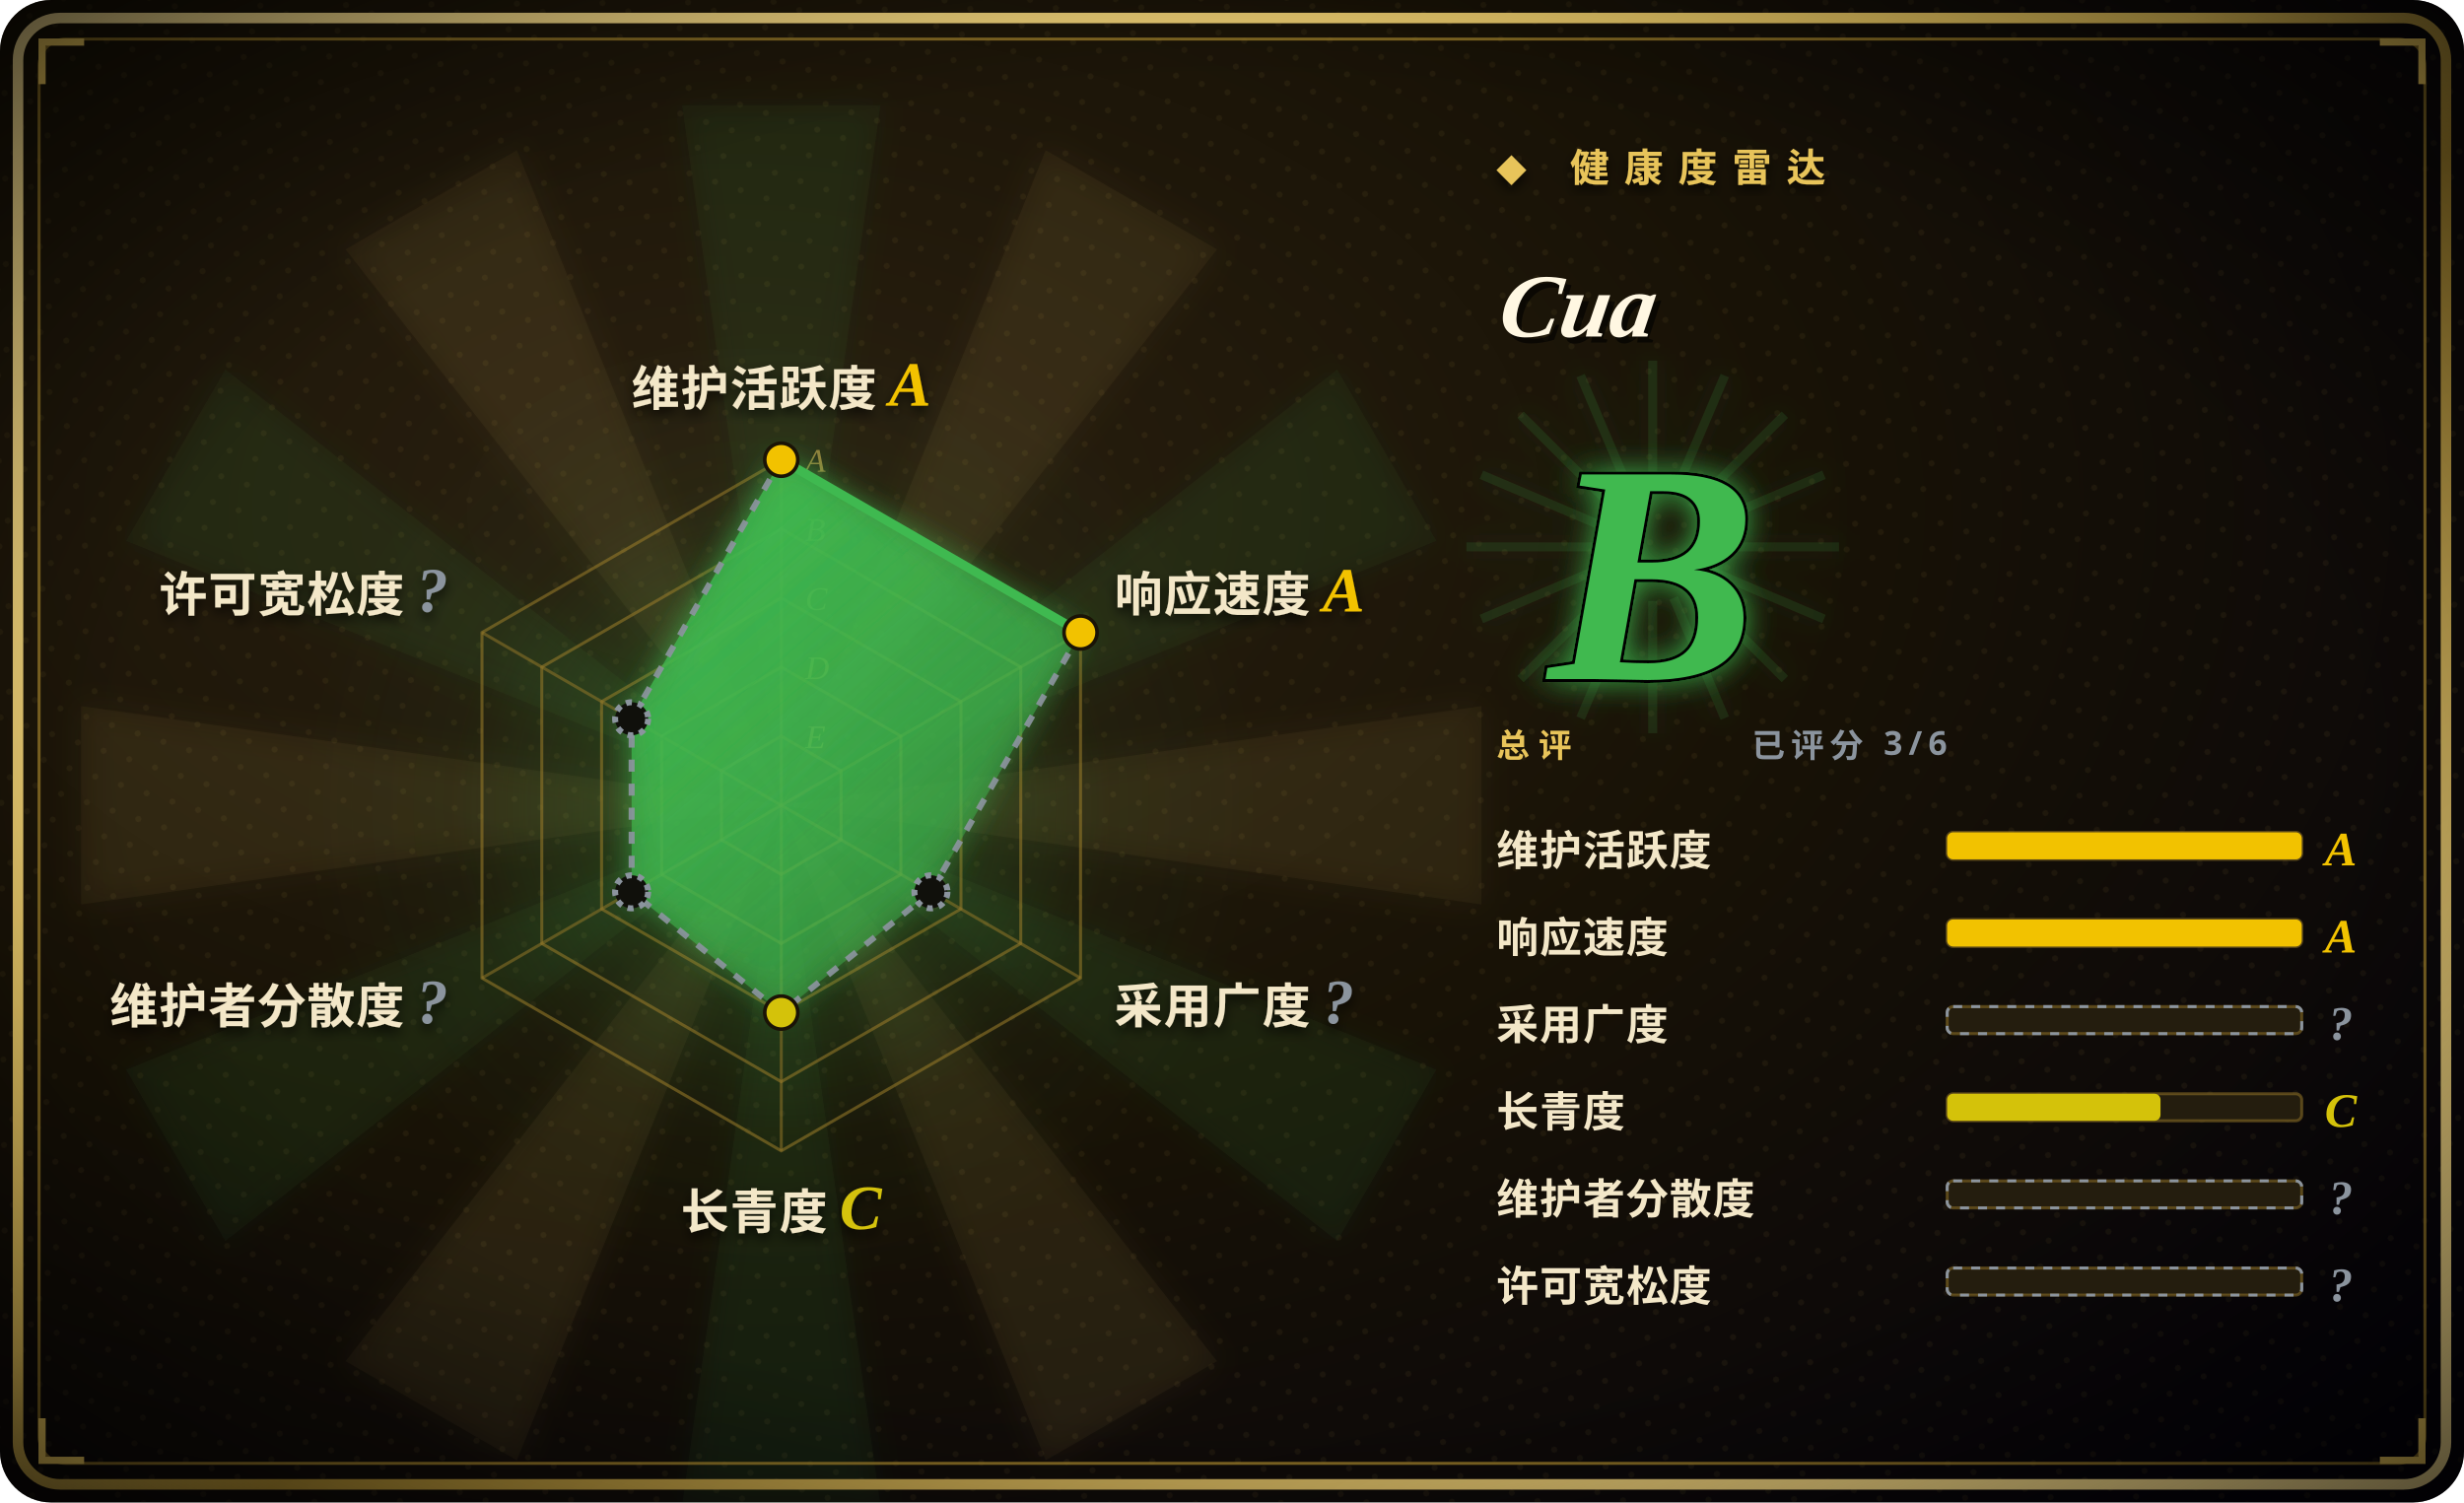
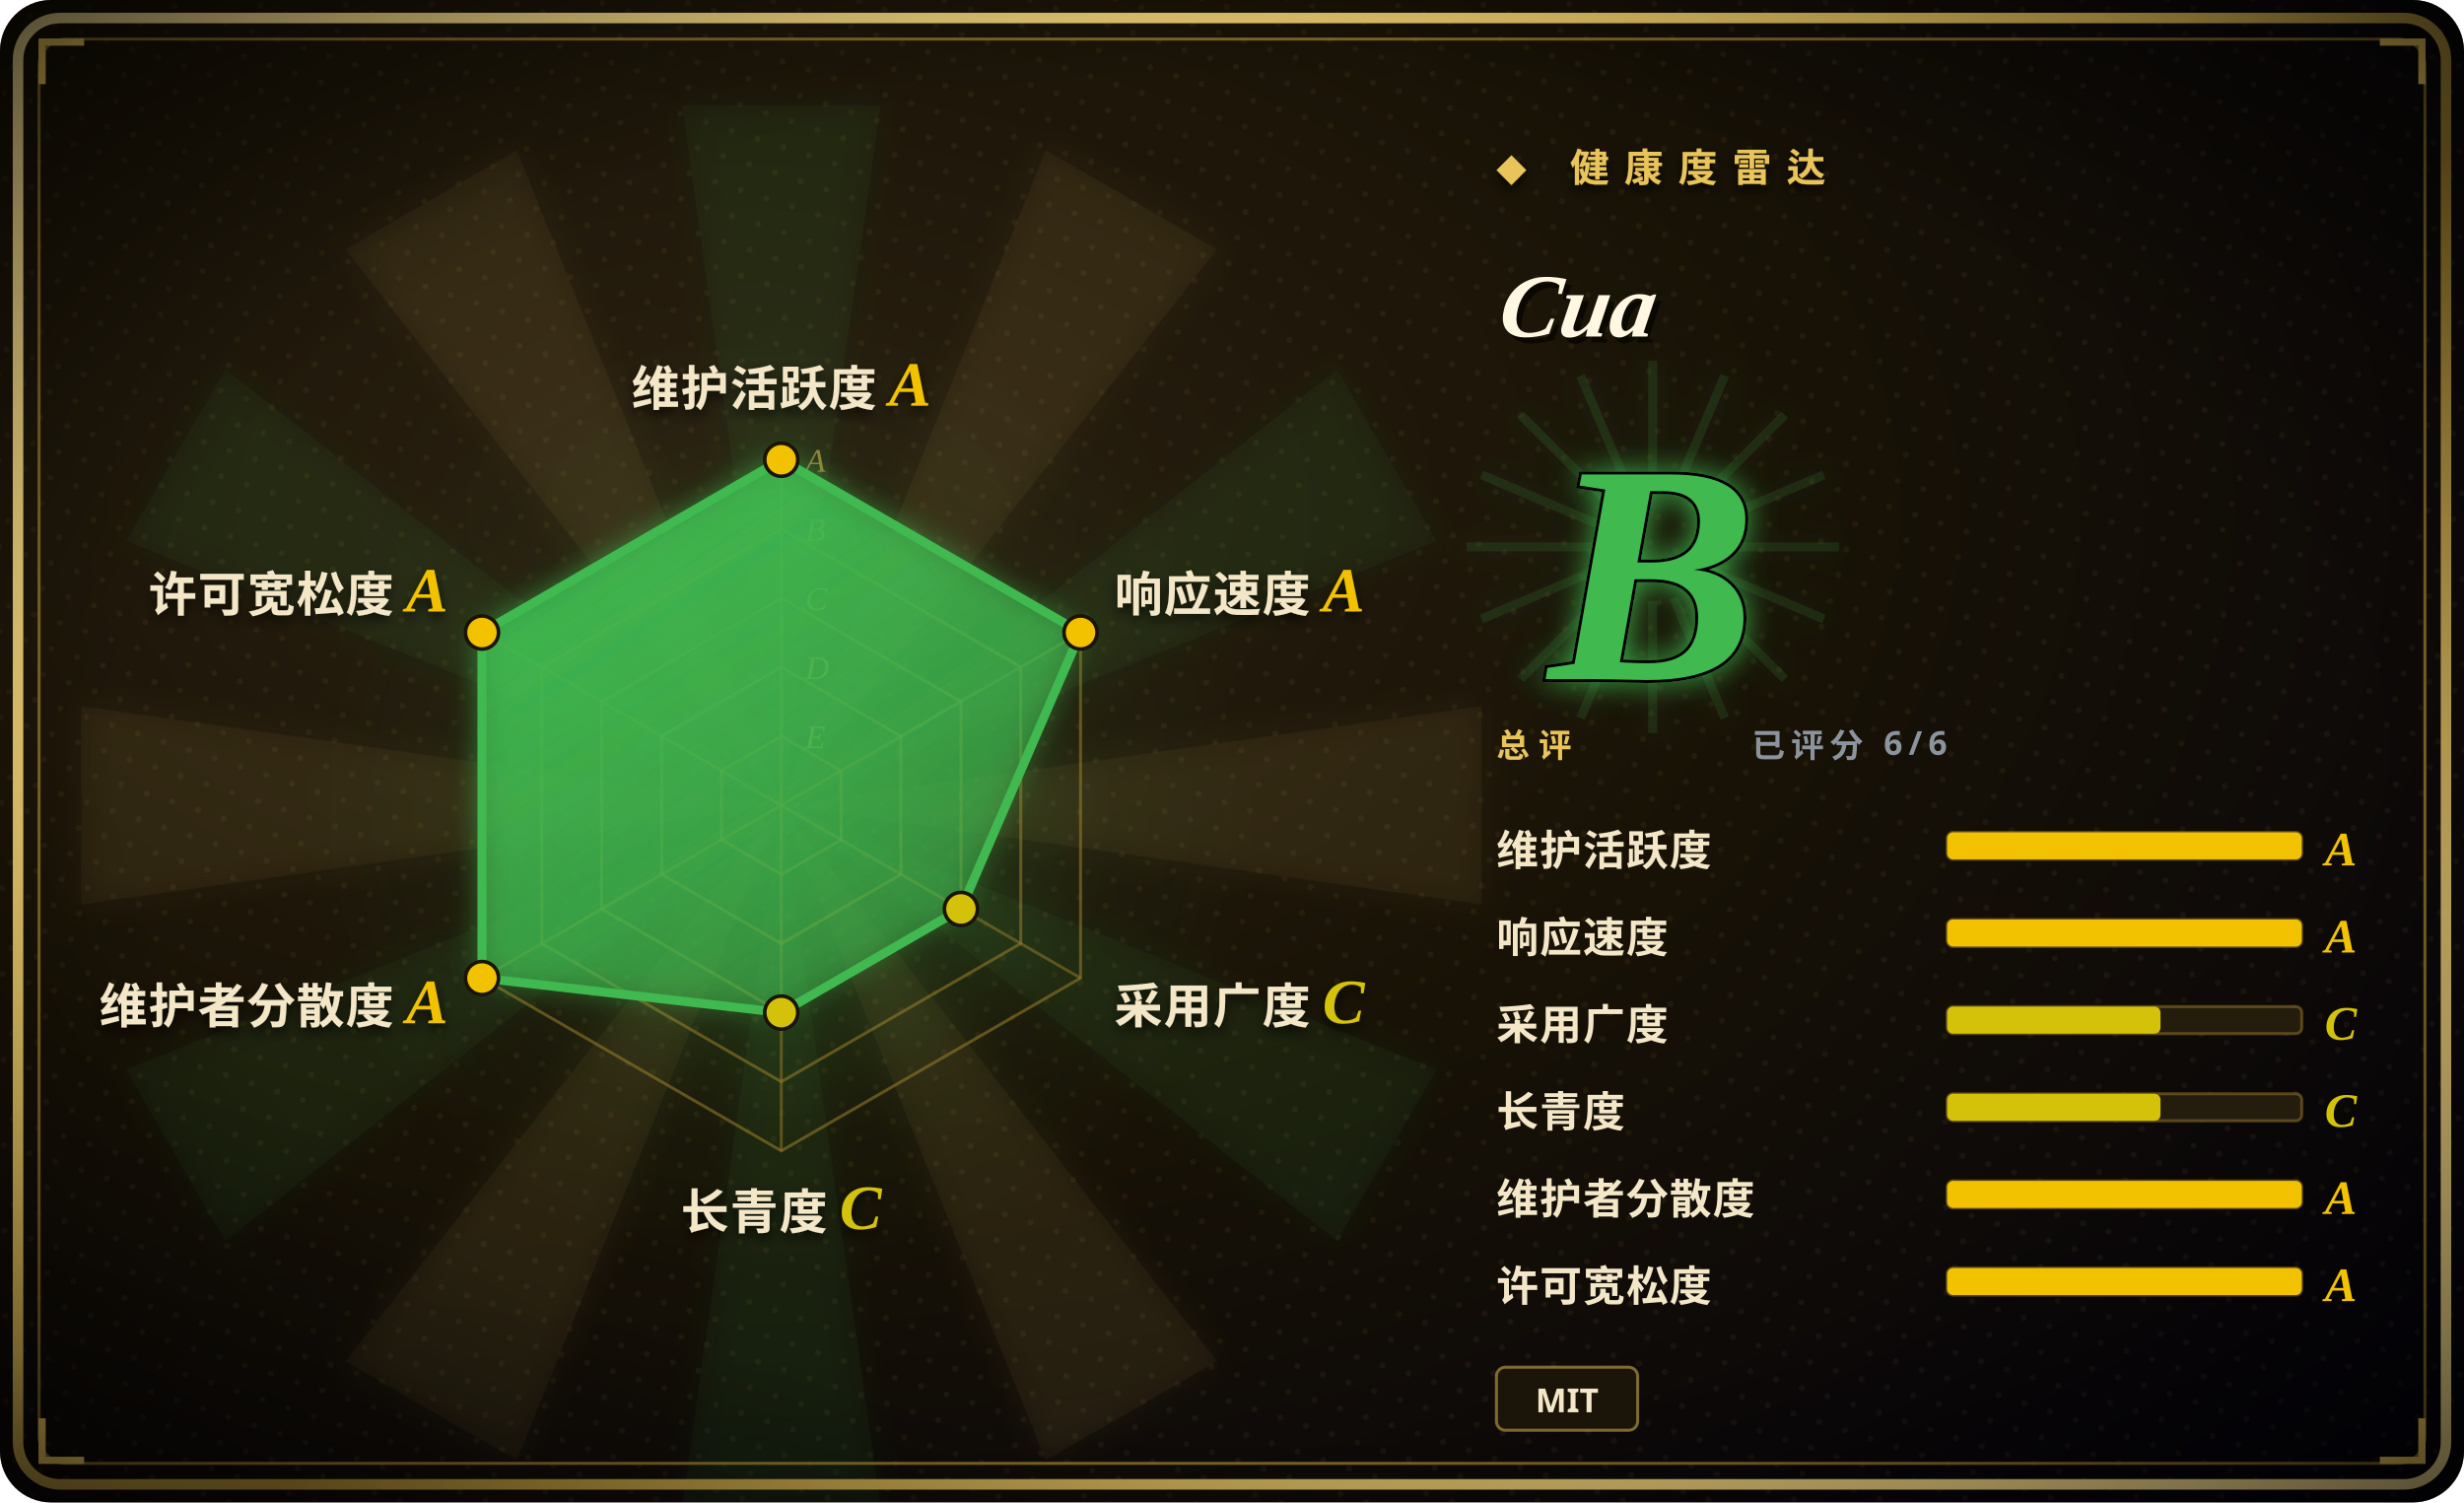
<svg xmlns="http://www.w3.org/2000/svg" width="820" height="500" viewBox="0 0 820 500">
  <defs>
    <radialGradient id="bg" cx="30%" cy="34%" r="90%">
      <stop offset="0%" stop-color="#2a2010" />
      <stop offset="48%" stop-color="#181206" />
      <stop offset="100%" stop-color="#05030a" />
    </radialGradient>
    <radialGradient id="vig" cx="50%" cy="50%" r="72%">
      <stop offset="62%" stop-color="#000000" stop-opacity="0" />
      <stop offset="100%" stop-color="#000000" stop-opacity="0.72" />
    </radialGradient>
    <linearGradient id="frame" x1="0" y1="0" x2="1" y2="1">
      <stop offset="0%" stop-color="#f6dd92" />
      <stop offset="45%" stop-color="#E8C45A" />
      <stop offset="55%" stop-color="#9c7d2a" />
      <stop offset="100%" stop-color="#f6dd92" />
    </linearGradient>
    <linearGradient id="poly" x1="0" y1="0" x2="0.7" y2="1">
      <stop offset="0%" stop-color="#3FB950" stop-opacity="0.92" />
      <stop offset="100%" stop-color="#3FB950" stop-opacity="0.34" />
    </linearGradient>
    <radialGradient id="halo" cx="50%" cy="50%" r="50%">
      <stop offset="0%" stop-color="#3FB950" stop-opacity="0.34" />
      <stop offset="68%" stop-color="#3FB950" stop-opacity="0.04" />
      <stop offset="100%" stop-color="#3FB950" stop-opacity="0" />
    </radialGradient>
    <filter id="glow" x="-60%" y="-60%" width="220%" height="220%">
      <feGaussianBlur stdDeviation="5" result="b" />
      <feMerge>
        <feMergeNode in="b" />
        <feMergeNode in="SourceGraphic" />
      </feMerge>
    </filter>
    <filter id="soft" x="-30%" y="-30%" width="160%" height="160%">
      <feDropShadow dx="0" dy="2" stdDeviation="2" flood-color="#000" flood-opacity="0.7" />
    </filter>
    <pattern id="halftone" width="9" height="9" patternUnits="userSpaceOnUse" patternTransform="rotate(18)">
      <circle cx="2" cy="2" r="1" fill="#E8C45A" fill-opacity="0.06" />
    </pattern>
  </defs>
  <rect width="820" height="500" rx="17" fill="url(#bg)" />
  <rect width="820" height="500" rx="17" fill="url(#halftone)" />
  <g opacity="0.5" filter="url(#glow)">
    <path d="M260,268 L493,235 L493,301 Z" fill="#E8C45A" fill-opacity="0.10" />
    <path d="M260,268 L478,356 L445,413 Z" fill="#3FB950" fill-opacity="0.10" />
    <path d="M260,268 L405,453 L348,486 Z" fill="#E8C45A" fill-opacity="0.10" />
    <path d="M260,268 L293,501 L227,501 Z" fill="#3FB950" fill-opacity="0.10" />
    <path d="M260,268 L172,486 L115,453 Z" fill="#E8C45A" fill-opacity="0.10" />
    <path d="M260,268 L75,413 L42,356 Z" fill="#3FB950" fill-opacity="0.10" />
    <path d="M260,268 L27,301 L27,235 Z" fill="#E8C45A" fill-opacity="0.10" />
    <path d="M260,268 L42,180 L75,123 Z" fill="#3FB950" fill-opacity="0.10" />
    <path d="M260,268 L115,83 L172,50 Z" fill="#E8C45A" fill-opacity="0.10" />
    <path d="M260,268 L227,35 L293,35 Z" fill="#3FB950" fill-opacity="0.10" />
    <path d="M260,268 L348,50 L405,83 Z" fill="#E8C45A" fill-opacity="0.10" />
    <path d="M260,268 L445,123 L478,180 Z" fill="#3FB950" fill-opacity="0.10" />
  </g>
  <circle cx="260" cy="268" r="161" fill="url(#halo)" />
  <rect x="6" y="6" width="808" height="488" rx="14" fill="none" stroke="url(#frame)" stroke-width="3.5" />
  <rect x="13" y="13" width="794" height="474" rx="9" fill="none" stroke="#9c7d2a" stroke-width="1" stroke-opacity="0.8" />
  <path d="M14,28 L14,14 L28,14" fill="none" stroke="#E8C45A" stroke-width="2.4" />
  <path d="M806,28 L806,14 L792,14" fill="none" stroke="#E8C45A" stroke-width="2.4" />
  <path d="M14,472 L14,486 L28,486" fill="none" stroke="#E8C45A" stroke-width="2.4" />
  <path d="M806,472 L806,486 L792,486" fill="none" stroke="#E8C45A" stroke-width="2.4" />
  <rect width="820" height="500" rx="17" fill="url(#vig)" />
  <polygon points="260.0,153.0 359.6,210.5 359.6,325.5 260.0,383.0 160.4,325.5 160.4,210.5" fill="none" stroke="#9c7d2a" stroke-opacity="0.55" stroke-width="1" />
  <polygon points="260.0,176.0 339.7,222.0 339.7,314.0 260.0,360.0 180.3,314.0 180.3,222.0" fill="none" stroke="#9c7d2a" stroke-opacity="0.55" stroke-width="1" />
  <polygon points="260.0,199.0 319.8,233.5 319.8,302.5 260.0,337.0 200.2,302.5 200.2,233.5" fill="none" stroke="#9c7d2a" stroke-opacity="0.55" stroke-width="1" />
  <polygon points="260.0,222.0 299.8,245.0 299.8,291.0 260.0,314.0 220.2,291.0 220.2,245.0" fill="none" stroke="#9c7d2a" stroke-opacity="0.55" stroke-width="1" />
  <polygon points="260.0,245.0 279.9,256.5 279.9,279.5 260.0,291.0 240.1,279.5 240.1,256.5" fill="none" stroke="#9c7d2a" stroke-opacity="0.55" stroke-width="1" />
  <line x1="260" y1="268" x2="260.0" y2="153.0" stroke="#9c7d2a" stroke-opacity="0.5" stroke-width="1" />
  <line x1="260" y1="268" x2="359.6" y2="210.5" stroke="#9c7d2a" stroke-opacity="0.5" stroke-width="1" />
  <line x1="260" y1="268" x2="359.6" y2="325.5" stroke="#9c7d2a" stroke-opacity="0.5" stroke-width="1" />
  <line x1="260" y1="268" x2="260.0" y2="383.0" stroke="#9c7d2a" stroke-opacity="0.5" stroke-width="1" />
  <line x1="260" y1="268" x2="160.4" y2="325.5" stroke="#9c7d2a" stroke-opacity="0.5" stroke-width="1" />
  <line x1="260" y1="268" x2="160.4" y2="210.5" stroke="#9c7d2a" stroke-opacity="0.5" stroke-width="1" />
  <text x="268" y="157.0" font-size="11" font-style="italic" fill="#E8C45A" fill-opacity="0.55" font-family="'Georgia','Times New Roman',serif">A</text>
  <text x="268" y="180.0" font-size="11" font-style="italic" fill="#E8C45A" fill-opacity="0.55" font-family="'Georgia','Times New Roman',serif">B</text>
  <text x="268" y="203.0" font-size="11" font-style="italic" fill="#E8C45A" fill-opacity="0.55" font-family="'Georgia','Times New Roman',serif">C</text>
  <text x="268" y="226.0" font-size="11" font-style="italic" fill="#E8C45A" fill-opacity="0.55" font-family="'Georgia','Times New Roman',serif">D</text>
  <text x="268" y="249.0" font-size="11" font-style="italic" fill="#E8C45A" fill-opacity="0.55" font-family="'Georgia','Times New Roman',serif">E</text>
-   <polygon points="260.0,153.0 359.6,210.5 309.8,296.8 260.0,337.0 210.2,296.8 210.2,239.2" fill="url(#poly)" filter="url(#glow)" />
+   <polygon points="260.0,153.0 359.6,210.5 319.8,302.5 260.0,337.0 160.4,325.5 160.4,210.5" fill="url(#poly)" filter="url(#glow)" />
  <line x1="260.0" y1="153.0" x2="359.6" y2="210.5" stroke="#3FB950" stroke-width="3" />
-   <line x1="359.6" y1="210.5" x2="309.8" y2="296.8" stroke="#8B949E" stroke-width="2" stroke-dasharray="4 4" stroke-opacity="0.92" />
-   <line x1="309.8" y1="296.8" x2="260.0" y2="337.0" stroke="#8B949E" stroke-width="2" stroke-dasharray="4 4" stroke-opacity="0.92" />
-   <line x1="260.0" y1="337.0" x2="210.2" y2="296.8" stroke="#8B949E" stroke-width="2" stroke-dasharray="4 4" stroke-opacity="0.92" />
-   <line x1="210.2" y1="296.8" x2="210.2" y2="239.2" stroke="#8B949E" stroke-width="2" stroke-dasharray="4 4" stroke-opacity="0.92" />
-   <line x1="210.2" y1="239.2" x2="260.0" y2="153.0" stroke="#8B949E" stroke-width="2" stroke-dasharray="4 4" stroke-opacity="0.92" />
+   <line x1="359.6" y1="210.5" x2="319.8" y2="302.5" stroke="#3FB950" stroke-width="3" />
+   <line x1="319.8" y1="302.5" x2="260.0" y2="337.0" stroke="#3FB950" stroke-width="3" />
+   <line x1="260.0" y1="337.0" x2="160.4" y2="325.5" stroke="#3FB950" stroke-width="3" />
+   <line x1="160.4" y1="325.5" x2="160.4" y2="210.5" stroke="#3FB950" stroke-width="3" />
+   <line x1="160.4" y1="210.5" x2="260.0" y2="153.0" stroke="#3FB950" stroke-width="3" />
  <circle cx="260.0" cy="153.0" r="5.5" fill="#F2C200" stroke="#1a1306" stroke-width="1.2" />
  <circle cx="359.6" cy="210.5" r="5.5" fill="#F2C200" stroke="#1a1306" stroke-width="1.2" />
-   <circle cx="309.8" cy="296.8" r="5.5" fill="#10100b" stroke="#8B949E" stroke-width="2" stroke-dasharray="2 2" />
+   <circle cx="319.8" cy="302.5" r="5.5" fill="#D4C20A" stroke="#1a1306" stroke-width="1.2" />
  <circle cx="260.0" cy="337.0" r="5.5" fill="#D4C20A" stroke="#1a1306" stroke-width="1.2" />
-   <circle cx="210.2" cy="296.8" r="5.5" fill="#10100b" stroke="#8B949E" stroke-width="2" stroke-dasharray="2 2" />
-   <circle cx="210.2" cy="239.2" r="5.5" fill="#10100b" stroke="#8B949E" stroke-width="2" stroke-dasharray="2 2" />
+   <circle cx="160.4" cy="325.5" r="5.5" fill="#F2C200" stroke="#1a1306" stroke-width="1.2" />
+   <circle cx="160.4" cy="210.5" r="5.5" fill="#F2C200" stroke="#1a1306" stroke-width="1.2" />
  <text x="260.0" y="135.0" font-size="16" font-weight="900" fill="#f3e7c8" text-anchor="middle" font-family="'PingFang SC','Hiragino Sans GB','Heiti SC','Microsoft YaHei',sans-serif" letter-spacing="0.4" filter="url(#soft)">维护活跃度 <tspan fill="#F2C200" font-family="'Georgia','Times New Roman',serif" font-style="italic" font-size="21">A</tspan>
  </text>
  <text x="370.9" y="203.5" font-size="16" font-weight="900" fill="#f3e7c8" text-anchor="start" font-family="'PingFang SC','Hiragino Sans GB','Heiti SC','Microsoft YaHei',sans-serif" letter-spacing="0.4" filter="url(#soft)">响应速度 <tspan fill="#F2C200" font-family="'Georgia','Times New Roman',serif" font-style="italic" font-size="21">A</tspan>
  </text>
-   <text x="370.9" y="340.5" font-size="16" font-weight="900" fill="#f3e7c8" text-anchor="start" font-family="'PingFang SC','Hiragino Sans GB','Heiti SC','Microsoft YaHei',sans-serif" letter-spacing="0.4" filter="url(#soft)">采用广度 <tspan fill="#8B949E" font-family="'Georgia','Times New Roman',serif" font-style="italic" font-size="21">?</tspan>
+   <text x="370.9" y="340.5" font-size="16" font-weight="900" fill="#f3e7c8" text-anchor="start" font-family="'PingFang SC','Hiragino Sans GB','Heiti SC','Microsoft YaHei',sans-serif" letter-spacing="0.4" filter="url(#soft)">采用广度 <tspan fill="#D4C20A" font-family="'Georgia','Times New Roman',serif" font-style="italic" font-size="21">C</tspan>
  </text>
  <text x="260.0" y="409.0" font-size="16" font-weight="900" fill="#f3e7c8" text-anchor="middle" font-family="'PingFang SC','Hiragino Sans GB','Heiti SC','Microsoft YaHei',sans-serif" letter-spacing="0.4" filter="url(#soft)">长青度 <tspan fill="#D4C20A" font-family="'Georgia','Times New Roman',serif" font-style="italic" font-size="21">C</tspan>
  </text>
-   <text x="149.1" y="340.5" font-size="16" font-weight="900" fill="#f3e7c8" text-anchor="end" font-family="'PingFang SC','Hiragino Sans GB','Heiti SC','Microsoft YaHei',sans-serif" letter-spacing="0.4" filter="url(#soft)">维护者分散度 <tspan fill="#8B949E" font-family="'Georgia','Times New Roman',serif" font-style="italic" font-size="21">?</tspan>
+   <text x="149.1" y="340.5" font-size="16" font-weight="900" fill="#f3e7c8" text-anchor="end" font-family="'PingFang SC','Hiragino Sans GB','Heiti SC','Microsoft YaHei',sans-serif" letter-spacing="0.4" filter="url(#soft)">维护者分散度 <tspan fill="#F2C200" font-family="'Georgia','Times New Roman',serif" font-style="italic" font-size="21">A</tspan>
  </text>
-   <text x="149.1" y="203.5" font-size="16" font-weight="900" fill="#f3e7c8" text-anchor="end" font-family="'PingFang SC','Hiragino Sans GB','Heiti SC','Microsoft YaHei',sans-serif" letter-spacing="0.4" filter="url(#soft)">许可宽松度 <tspan fill="#8B949E" font-family="'Georgia','Times New Roman',serif" font-style="italic" font-size="21">?</tspan>
+   <text x="149.1" y="203.5" font-size="16" font-weight="900" fill="#f3e7c8" text-anchor="end" font-family="'PingFang SC','Hiragino Sans GB','Heiti SC','Microsoft YaHei',sans-serif" letter-spacing="0.4" filter="url(#soft)">许可宽松度 <tspan fill="#F2C200" font-family="'Georgia','Times New Roman',serif" font-style="italic" font-size="21">A</tspan>
  </text>
  <text x="498" y="60" font-size="13" letter-spacing="5" fill="#E8C45A" font-weight="900" font-family="'PingFang SC','Hiragino Sans GB','Heiti SC','Microsoft YaHei',sans-serif" filter="url(#soft)">◆ 健康度雷达</text>
  <g transform="translate(498,112) skewX(-9)">
    <text x="2" y="2" font-size="30" font-weight="900" font-style="italic" fill="#000" fill-opacity="0.6" font-family="'Georgia','Times New Roman',serif">Cua</text>
    <text x="0" y="0" font-size="30" font-weight="900" font-style="italic" fill="#fff7e2" font-family="'Georgia','Times New Roman',serif">Cua</text>
  </g>
  <line x1="498" y1="124" x2="648" y2="124" stroke="url(#frame)" stroke-width="2" />
  <g opacity="0.85" filter="url(#glow)">
    <line x1="568" y1="182" x2="612" y2="182" stroke="#3FB950" stroke-opacity="0.16" stroke-width="3" />
    <line x1="567" y1="189" x2="607" y2="206" stroke="#3FB950" stroke-opacity="0.16" stroke-width="3" />
    <line x1="563" y1="195" x2="594" y2="226" stroke="#3FB950" stroke-opacity="0.16" stroke-width="3" />
    <line x1="557" y1="199" x2="574" y2="239" stroke="#3FB950" stroke-opacity="0.16" stroke-width="3" />
    <line x1="550" y1="200" x2="550" y2="244" stroke="#3FB950" stroke-opacity="0.16" stroke-width="3" />
    <line x1="543" y1="199" x2="526" y2="239" stroke="#3FB950" stroke-opacity="0.16" stroke-width="3" />
    <line x1="537" y1="195" x2="506" y2="226" stroke="#3FB950" stroke-opacity="0.16" stroke-width="3" />
    <line x1="533" y1="189" x2="493" y2="206" stroke="#3FB950" stroke-opacity="0.16" stroke-width="3" />
    <line x1="532" y1="182" x2="488" y2="182" stroke="#3FB950" stroke-opacity="0.16" stroke-width="3" />
    <line x1="533" y1="175" x2="493" y2="158" stroke="#3FB950" stroke-opacity="0.16" stroke-width="3" />
    <line x1="537" y1="169" x2="506" y2="138" stroke="#3FB950" stroke-opacity="0.16" stroke-width="3" />
    <line x1="543" y1="165" x2="526" y2="125" stroke="#3FB950" stroke-opacity="0.16" stroke-width="3" />
    <line x1="550" y1="164" x2="550" y2="120" stroke="#3FB950" stroke-opacity="0.16" stroke-width="3" />
    <line x1="557" y1="165" x2="574" y2="125" stroke="#3FB950" stroke-opacity="0.16" stroke-width="3" />
    <line x1="563" y1="169" x2="594" y2="138" stroke="#3FB950" stroke-opacity="0.16" stroke-width="3" />
    <line x1="567" y1="175" x2="607" y2="158" stroke="#3FB950" stroke-opacity="0.16" stroke-width="3" />
  </g>
  <text x="550" y="226" font-size="104" font-weight="900" font-style="italic" text-anchor="middle" fill="#3FB950" stroke="#000" stroke-width="2" paint-order="stroke" font-family="'Georgia','Times New Roman',serif" filter="url(#glow)">B</text>
  <text x="498" y="252" font-size="11" letter-spacing="3" fill="#E8C45A" font-family="'PingFang SC','Hiragino Sans GB','Heiti SC','Microsoft YaHei',sans-serif" font-weight="900">总评</text>
-   <text x="648" y="252" font-size="11" letter-spacing="2" fill="#8B949E" font-family="'PingFang SC','Hiragino Sans GB','Heiti SC','Microsoft YaHei',sans-serif" font-weight="900" text-anchor="end">已评分 3/6</text>
+   <text x="648" y="252" font-size="11" letter-spacing="2" fill="#8B949E" font-family="'PingFang SC','Hiragino Sans GB','Heiti SC','Microsoft YaHei',sans-serif" font-weight="900" text-anchor="end">已评分 6/6</text>
  <text x="498" y="288" font-size="14" font-weight="900" fill="#f3e7c8" font-family="'PingFang SC','Hiragino Sans GB','Heiti SC','Microsoft YaHei',sans-serif" letter-spacing="0.4">维护活跃度</text>
  <rect x="648" y="277" width="118" height="9" rx="2" fill="#241d0e" stroke="#9c7d2a" stroke-opacity="0.5" />
  <rect x="648" y="277" width="118" height="9" rx="2" fill="#F2C200" />
  <text x="779" y="288" font-size="16" font-weight="900" font-style="italic" fill="#F2C200" font-family="'Georgia','Times New Roman',serif" text-anchor="middle">A</text>
  <text x="498" y="317" font-size="14" font-weight="900" fill="#f3e7c8" font-family="'PingFang SC','Hiragino Sans GB','Heiti SC','Microsoft YaHei',sans-serif" letter-spacing="0.4">响应速度</text>
  <rect x="648" y="306" width="118" height="9" rx="2" fill="#241d0e" stroke="#9c7d2a" stroke-opacity="0.5" />
  <rect x="648" y="306" width="118" height="9" rx="2" fill="#F2C200" />
  <text x="779" y="317" font-size="16" font-weight="900" font-style="italic" fill="#F2C200" font-family="'Georgia','Times New Roman',serif" text-anchor="middle">A</text>
  <text x="498" y="346" font-size="14" font-weight="900" fill="#f3e7c8" font-family="'PingFang SC','Hiragino Sans GB','Heiti SC','Microsoft YaHei',sans-serif" letter-spacing="0.4">采用广度</text>
  <rect x="648" y="335" width="118" height="9" rx="2" fill="#241d0e" stroke="#9c7d2a" stroke-opacity="0.5" />
-   <rect x="648" y="335" width="118" height="9" rx="2" fill="none" stroke="#8B949E" stroke-dasharray="3 3" />
-   <text x="779" y="346" font-size="16" font-weight="900" font-style="italic" fill="#8B949E" font-family="'Georgia','Times New Roman',serif" text-anchor="middle">?</text>
+   <rect x="648" y="335" width="71" height="9" rx="2" fill="#D4C20A" />
+   <text x="779" y="346" font-size="16" font-weight="900" font-style="italic" fill="#D4C20A" font-family="'Georgia','Times New Roman',serif" text-anchor="middle">C</text>
  <text x="498" y="375" font-size="14" font-weight="900" fill="#f3e7c8" font-family="'PingFang SC','Hiragino Sans GB','Heiti SC','Microsoft YaHei',sans-serif" letter-spacing="0.4">长青度</text>
  <rect x="648" y="364" width="118" height="9" rx="2" fill="#241d0e" stroke="#9c7d2a" stroke-opacity="0.5" />
  <rect x="648" y="364" width="71" height="9" rx="2" fill="#D4C20A" />
  <text x="779" y="375" font-size="16" font-weight="900" font-style="italic" fill="#D4C20A" font-family="'Georgia','Times New Roman',serif" text-anchor="middle">C</text>
  <text x="498" y="404" font-size="14" font-weight="900" fill="#f3e7c8" font-family="'PingFang SC','Hiragino Sans GB','Heiti SC','Microsoft YaHei',sans-serif" letter-spacing="0.4">维护者分散度</text>
  <rect x="648" y="393" width="118" height="9" rx="2" fill="#241d0e" stroke="#9c7d2a" stroke-opacity="0.5" />
-   <rect x="648" y="393" width="118" height="9" rx="2" fill="none" stroke="#8B949E" stroke-dasharray="3 3" />
-   <text x="779" y="404" font-size="16" font-weight="900" font-style="italic" fill="#8B949E" font-family="'Georgia','Times New Roman',serif" text-anchor="middle">?</text>
+   <rect x="648" y="393" width="118" height="9" rx="2" fill="#F2C200" />
+   <text x="779" y="404" font-size="16" font-weight="900" font-style="italic" fill="#F2C200" font-family="'Georgia','Times New Roman',serif" text-anchor="middle">A</text>
  <text x="498" y="433" font-size="14" font-weight="900" fill="#f3e7c8" font-family="'PingFang SC','Hiragino Sans GB','Heiti SC','Microsoft YaHei',sans-serif" letter-spacing="0.4">许可宽松度</text>
  <rect x="648" y="422" width="118" height="9" rx="2" fill="#241d0e" stroke="#9c7d2a" stroke-opacity="0.5" />
-   <rect x="648" y="422" width="118" height="9" rx="2" fill="none" stroke="#8B949E" stroke-dasharray="3 3" />
-   <text x="779" y="433" font-size="16" font-weight="900" font-style="italic" fill="#8B949E" font-family="'Georgia','Times New Roman',serif" text-anchor="middle">?</text>
+   <rect x="648" y="422" width="118" height="9" rx="2" fill="#F2C200" />
+   <text x="779" y="433" font-size="16" font-weight="900" font-style="italic" fill="#F2C200" font-family="'Georgia','Times New Roman',serif" text-anchor="middle">A</text>
+   <rect x="498" y="455" width="47" height="21" rx="3" fill="#1b1408" stroke="#E8C45A" stroke-opacity="0.5" />
+   <text x="521.5" y="470" font-size="11" font-weight="700" fill="#f3e7c8" text-anchor="middle" font-family="'PingFang SC','Hiragino Sans GB','Heiti SC','Microsoft YaHei',sans-serif">MIT</text>
</svg>
